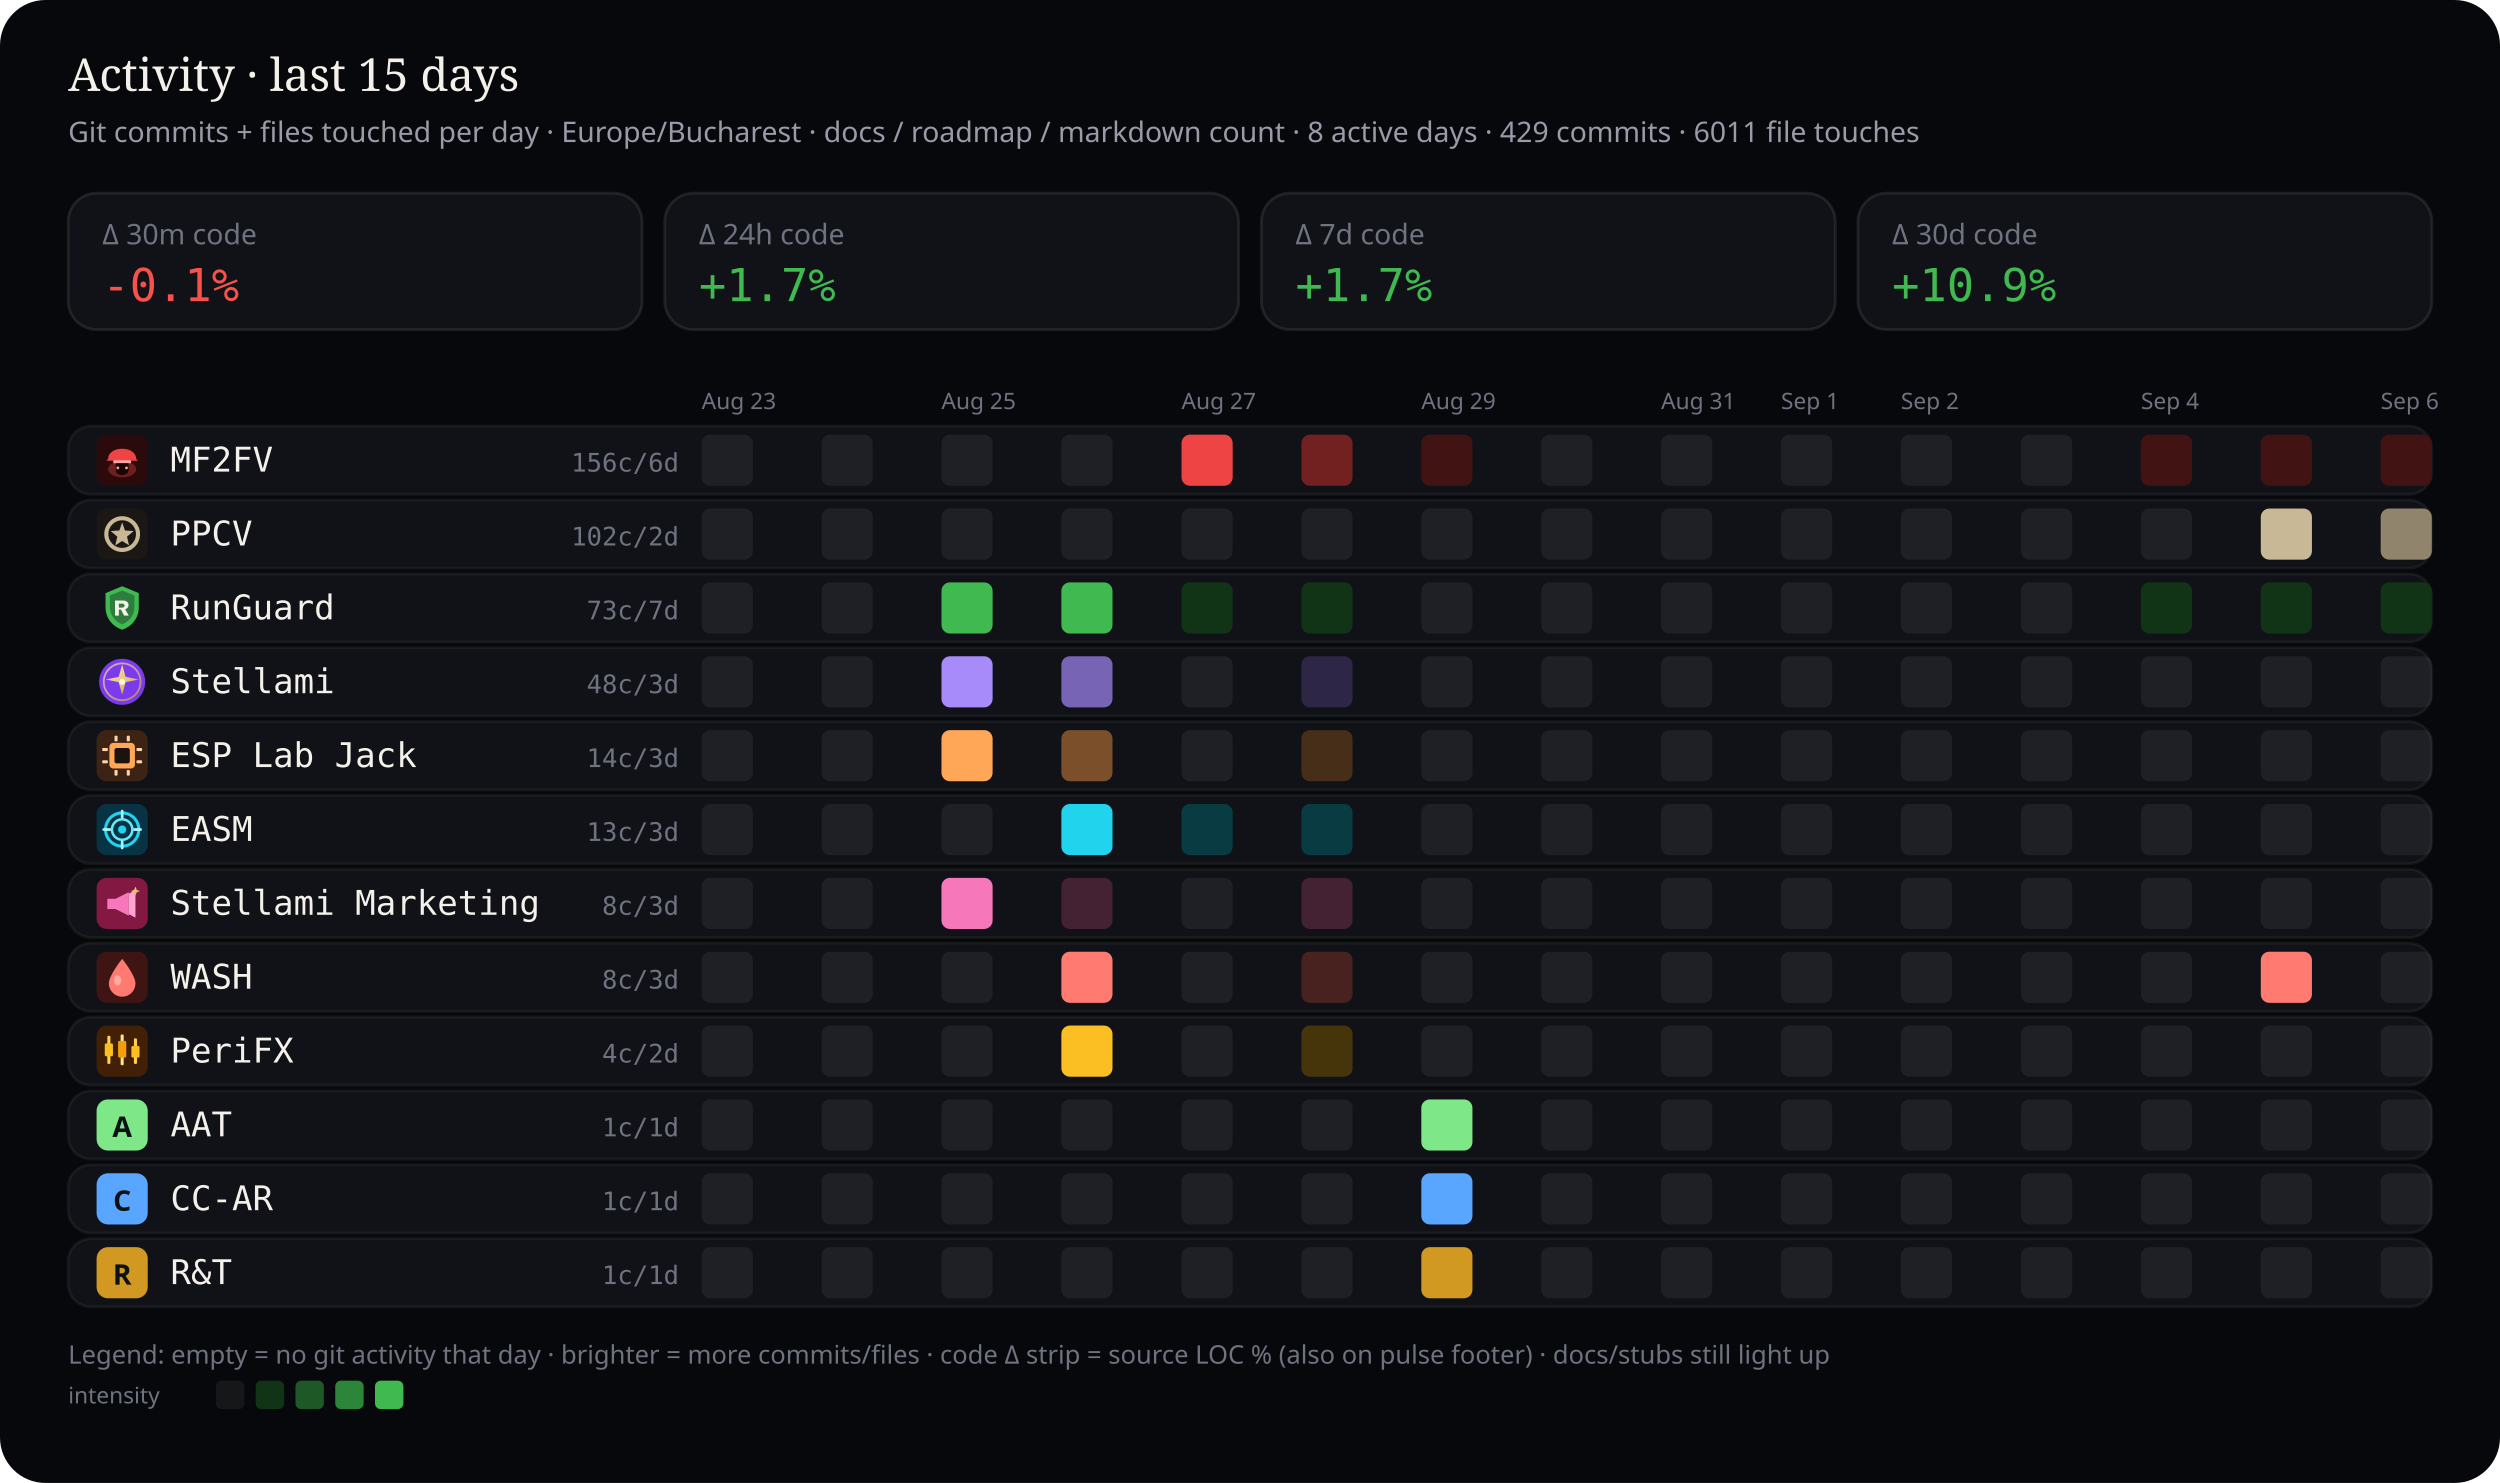
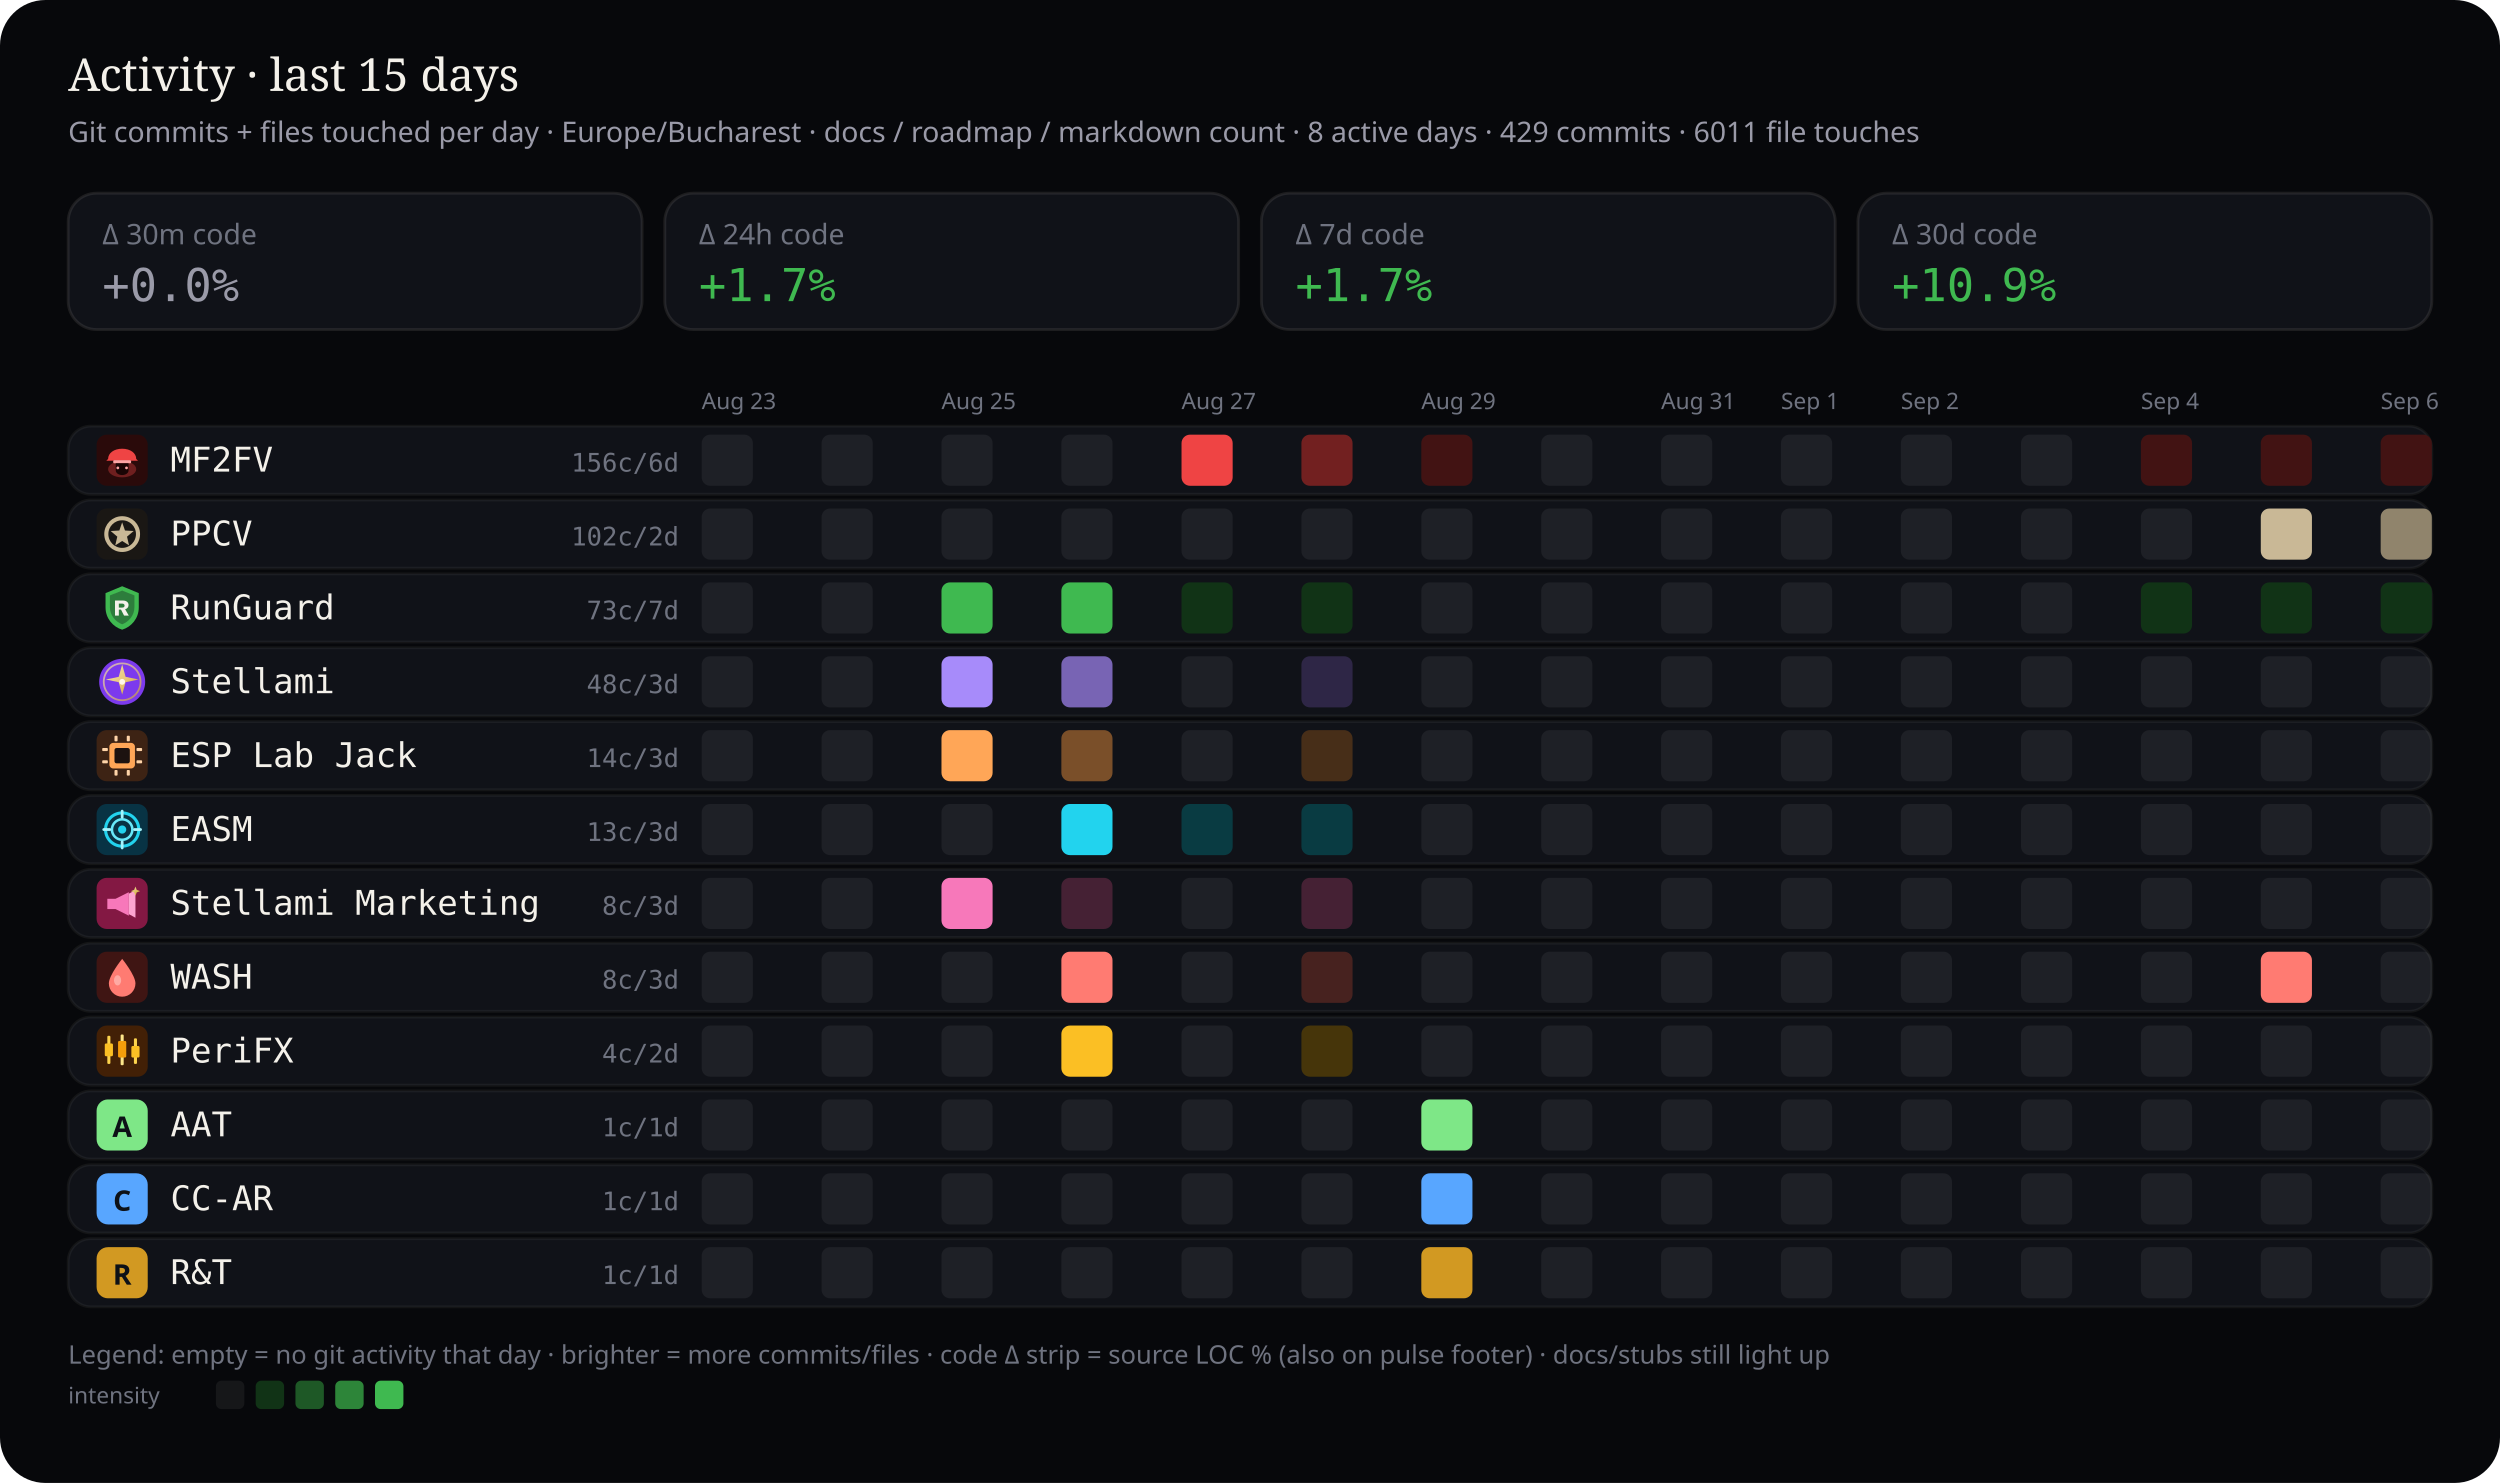
<svg xmlns="http://www.w3.org/2000/svg" viewBox="0 0 880 522" width="880" height="522" role="img" aria-label="Work activity last 15 days by stream — commits and files touched">
  <rect width="880" height="522" rx="16" fill="#07080b" />
  <text x="24" y="32" fill="#f4f1ea" font-size="16" font-family="ui-serif, Georgia, serif">Activity · last 15 days</text>
  <text x="24" y="50" fill="#9a9aa8" font-size="10" font-family="ui-sans-serif, system-ui, sans-serif">Git commits + files touched per day · Europe/Bucharest · docs / roadmap / markdown count · 8 active days · 429 commits · 6011 file touches</text>
  <defs>
    <clipPath id="wc-stream-label">
      <rect x="60.0" y="0" width="132.5" height="522" />
    </clipPath>
  </defs>
  <rect x="24" y="68" width="202" height="48" rx="10" fill="#101218" stroke="rgba(232,228,214,0.10)" />
  <text x="36" y="86" fill="#6f7380" font-size="10" font-family="ui-sans-serif, system-ui, sans-serif">Δ 30m code</text>
-   <text x="36" y="106" fill="#f85149" font-size="16" font-family="ui-monospace, SFMono-Regular, monospace">-0.1%</text>
+   <text x="36" y="106" fill="#9a9aa8" font-size="16" font-family="ui-monospace, SFMono-Regular, monospace">+0.0%</text>
  <rect x="234" y="68" width="202" height="48" rx="10" fill="#101218" stroke="rgba(232,228,214,0.10)" />
  <text x="246" y="86" fill="#6f7380" font-size="10" font-family="ui-sans-serif, system-ui, sans-serif">Δ 24h code</text>
  <text x="246" y="106" fill="#3fb950" font-size="16" font-family="ui-monospace, SFMono-Regular, monospace">+1.7%</text>
  <rect x="444" y="68" width="202" height="48" rx="10" fill="#101218" stroke="rgba(232,228,214,0.10)" />
  <text x="456" y="86" fill="#6f7380" font-size="10" font-family="ui-sans-serif, system-ui, sans-serif">Δ 7d code</text>
  <text x="456" y="106" fill="#3fb950" font-size="16" font-family="ui-monospace, SFMono-Regular, monospace">+1.7%</text>
  <rect x="654" y="68" width="202" height="48" rx="10" fill="#101218" stroke="rgba(232,228,214,0.10)" />
  <text x="666" y="86" fill="#6f7380" font-size="10" font-family="ui-sans-serif, system-ui, sans-serif">Δ 30d code</text>
  <text x="666" y="106" fill="#3fb950" font-size="16" font-family="ui-monospace, SFMono-Regular, monospace">+10.9%</text>
  <text x="247.0" y="144" fill="#6f7380" font-size="8" font-family="ui-sans-serif, system-ui, sans-serif">Aug 23</text>
  <text x="331.4" y="144" fill="#6f7380" font-size="8" font-family="ui-sans-serif, system-ui, sans-serif">Aug 25</text>
  <text x="415.9" y="144" fill="#6f7380" font-size="8" font-family="ui-sans-serif, system-ui, sans-serif">Aug 27</text>
  <text x="500.3" y="144" fill="#6f7380" font-size="8" font-family="ui-sans-serif, system-ui, sans-serif">Aug 29</text>
  <text x="584.7" y="144" fill="#6f7380" font-size="8" font-family="ui-sans-serif, system-ui, sans-serif">Aug 31</text>
  <text x="626.9" y="144" fill="#6f7380" font-size="8" font-family="ui-sans-serif, system-ui, sans-serif">Sep 1</text>
  <text x="669.1" y="144" fill="#6f7380" font-size="8" font-family="ui-sans-serif, system-ui, sans-serif">Sep 2</text>
  <text x="753.6" y="144" fill="#6f7380" font-size="8" font-family="ui-sans-serif, system-ui, sans-serif">Sep 4</text>
  <text x="838.0" y="144" fill="#6f7380" font-size="8" font-family="ui-sans-serif, system-ui, sans-serif">Sep 6</text>
  <rect x="24" y="150" width="832" height="24" rx="8" fill="#101218" stroke="rgba(232,228,214,0.06)" />
  <g id="stream_logo_mf2fv" class="stream_logo" data-stream="mf2fv" transform="translate(34.0,153.0) scale(0.9)" opacity="1.0">
    <rect width="20" height="20" rx="4" fill="#2a0a0a" />
    <ellipse cx="10" cy="13.5" rx="5.5" ry="3.2" fill="#ef4444" opacity=".35" />
    <path fill="#ef4444" d="M4.5 9.5 C4.5 7.2 6.8 5.5 10 5.5 S15.5 7.2 15.5 9.5 L16.2 10.2 H3.8 Z" />
    <rect x="6.5" y="10" width="7" height="1.2" rx="0.4" fill="#fca5a5" />
    <path fill="#1a0505" d="M7.5 11.2 h5 v2.8 c0 1-1.1 1.8-2.5 1.8 s-2.5-.8-2.5-1.8 v-2.8z" />
    <circle cx="8.3" cy="13" r="0.55" fill="#fca5a5" />
    <circle cx="11.7" cy="13" r="0.55" fill="#fca5a5" />
  </g>
  <use class="stream_logo" data-stream="mf2fv" href="#stream_logo_mf2fv" x="34.0" y="153.0" width="18" height="18" opacity="0" />
  <text x="60" y="166" fill="#f4f1ea" font-size="12" font-family="ui-monospace, SFMono-Regular, monospace" clip-path="url(#wc-stream-label)">MF2FV</text>
  <text x="239" y="166" fill="#6f7380" font-size="9" text-anchor="end" font-family="ui-monospace, SFMono-Regular, monospace">156c/6d</text>
  <rect x="247.0" y="153.0" width="18.0" height="18.0" rx="3" fill="rgba(255,255,255,0.06)" />
  <rect x="289.2" y="153.0" width="18.0" height="18.0" rx="3" fill="rgba(255,255,255,0.06)" />
  <rect x="331.4" y="153.0" width="18.0" height="18.0" rx="3" fill="rgba(255,255,255,0.06)" />
  <rect x="373.6" y="153.0" width="18.0" height="18.0" rx="3" fill="rgba(255,255,255,0.06)" />
  <rect x="415.9" y="153.0" width="18.0" height="18.0" rx="3" fill="#ef4444" />
  <rect x="458.1" y="153.0" width="18.0" height="18.0" rx="3" fill="#722020" />
  <rect x="500.3" y="153.0" width="18.0" height="18.0" rx="3" fill="#421313" />
  <rect x="542.5" y="153.0" width="18.0" height="18.0" rx="3" fill="rgba(255,255,255,0.06)" />
  <rect x="584.7" y="153.0" width="18.0" height="18.0" rx="3" fill="rgba(255,255,255,0.06)" />
  <rect x="626.9" y="153.0" width="18.0" height="18.0" rx="3" fill="rgba(255,255,255,0.06)" />
  <rect x="669.1" y="153.0" width="18.0" height="18.0" rx="3" fill="rgba(255,255,255,0.06)" />
  <rect x="711.4" y="153.0" width="18.0" height="18.0" rx="3" fill="rgba(255,255,255,0.06)" />
  <rect x="753.6" y="153.0" width="18.0" height="18.0" rx="3" fill="#421313" />
  <rect x="795.8" y="153.0" width="18.0" height="18.0" rx="3" fill="#421313" />
  <rect x="838.0" y="153.0" width="18.0" height="18.0" rx="3" fill="#421313" />
  <rect x="24" y="176" width="832" height="24" rx="8" fill="#101218" stroke="rgba(232,228,214,0.06)" />
  <g id="stream_logo_ppcv" class="stream_logo" data-stream="ppcv" transform="translate(34.0,179.0) scale(0.9)" opacity="1.0">
    <rect width="20" height="20" rx="4" fill="#1a1714" />
    <circle cx="10" cy="10" r="6.2" fill="none" stroke="#c9b896" stroke-width="1.6" />
    <path fill="#c9b896" d="M10 5.4 L11.1 8.6 L14.5 8.8 L11.9 11 L12.7 14.4 L10 12.7 L7.3 14.4 L8.1 11 L5.5 8.8 L8.9 8.6 Z" />
  </g>
  <use class="stream_logo" data-stream="ppcv" href="#stream_logo_ppcv" x="34.0" y="179.0" width="18" height="18" opacity="0" />
  <text x="60" y="192" fill="#f4f1ea" font-size="12" font-family="ui-monospace, SFMono-Regular, monospace" clip-path="url(#wc-stream-label)">PPCV</text>
  <text x="239" y="192" fill="#6f7380" font-size="9" text-anchor="end" font-family="ui-monospace, SFMono-Regular, monospace">102c/2d</text>
  <rect x="247.0" y="179.0" width="18.0" height="18.0" rx="3" fill="rgba(255,255,255,0.06)" />
  <rect x="289.2" y="179.0" width="18.0" height="18.0" rx="3" fill="rgba(255,255,255,0.06)" />
  <rect x="331.4" y="179.0" width="18.0" height="18.0" rx="3" fill="rgba(255,255,255,0.06)" />
  <rect x="373.6" y="179.0" width="18.0" height="18.0" rx="3" fill="rgba(255,255,255,0.06)" />
  <rect x="415.9" y="179.0" width="18.0" height="18.0" rx="3" fill="rgba(255,255,255,0.06)" />
  <rect x="458.1" y="179.0" width="18.0" height="18.0" rx="3" fill="rgba(255,255,255,0.06)" />
  <rect x="500.3" y="179.0" width="18.0" height="18.0" rx="3" fill="rgba(255,255,255,0.06)" />
  <rect x="542.5" y="179.0" width="18.0" height="18.0" rx="3" fill="rgba(255,255,255,0.06)" />
  <rect x="584.7" y="179.0" width="18.0" height="18.0" rx="3" fill="rgba(255,255,255,0.06)" />
  <rect x="626.9" y="179.0" width="18.0" height="18.0" rx="3" fill="rgba(255,255,255,0.06)" />
  <rect x="669.1" y="179.0" width="18.0" height="18.0" rx="3" fill="rgba(255,255,255,0.06)" />
  <rect x="711.4" y="179.0" width="18.0" height="18.0" rx="3" fill="rgba(255,255,255,0.06)" />
  <rect x="753.6" y="179.0" width="18.0" height="18.0" rx="3" fill="rgba(255,255,255,0.06)" />
  <rect x="795.8" y="179.0" width="18.0" height="18.0" rx="3" fill="#c9b896" />
  <rect x="838.0" y="179.0" width="18.0" height="18.0" rx="3" fill="#90846c" />
  <rect x="24" y="202" width="832" height="24" rx="8" fill="#101218" stroke="rgba(232,228,214,0.06)" />
  <g id="stream_logo_runguard" class="stream_logo" data-stream="runguard" transform="translate(34.0,205.0) scale(0.9)" opacity="1.0">
    <path fill="#3fb950" d="M10 1.5 L16.5 4.2 V9.8 C16.5 14.1 13.6 17.4 10 18.5 C6.4 17.4 3.5 14.1 3.5 9.8 V4.2 Z" />
    <path fill="#0d1117" fill-opacity=".35" d="M10 3.2 L14.8 5.1 V9.7 C14.8 12.9 12.6 15.4 10 16.4 C7.4 15.4 5.2 12.9 5.2 9.7 V5.1 Z" />
    <path fill="#f4f1ea" d="M7.2 7.1h3.1c1.35 0 2.2.7 2.2 1.75 0 .85-.5 1.45-1.35 1.65L12.6 13h-1.85l-1.2-2.35H8.7V13H7.2V7.1zm1.5 1.2v1.55h1.35c.55 0 .9-.28.9-.75s-.35-.8-.9-.8H8.7z" />
  </g>
  <use class="stream_logo" data-stream="runguard" href="#stream_logo_runguard" x="34.0" y="205.0" width="18" height="18" opacity="0" />
  <text x="60" y="218" fill="#f4f1ea" font-size="12" font-family="ui-monospace, SFMono-Regular, monospace" clip-path="url(#wc-stream-label)">RunGuard</text>
  <text x="239" y="218" fill="#6f7380" font-size="9" text-anchor="end" font-family="ui-monospace, SFMono-Regular, monospace">73c/7d</text>
  <rect x="247.0" y="205.0" width="18.0" height="18.0" rx="3" fill="rgba(255,255,255,0.06)" />
  <rect x="289.2" y="205.0" width="18.0" height="18.0" rx="3" fill="rgba(255,255,255,0.06)" />
  <rect x="331.4" y="205.0" width="18.0" height="18.0" rx="3" fill="#3fb950" />
  <rect x="373.6" y="205.0" width="18.0" height="18.0" rx="3" fill="#3fb950" />
  <rect x="415.9" y="205.0" width="18.0" height="18.0" rx="3" fill="#113316" />
  <rect x="458.1" y="205.0" width="18.0" height="18.0" rx="3" fill="#113316" />
  <rect x="500.3" y="205.0" width="18.0" height="18.0" rx="3" fill="rgba(255,255,255,0.06)" />
  <rect x="542.5" y="205.0" width="18.0" height="18.0" rx="3" fill="rgba(255,255,255,0.06)" />
  <rect x="584.7" y="205.0" width="18.0" height="18.0" rx="3" fill="rgba(255,255,255,0.06)" />
  <rect x="626.9" y="205.0" width="18.0" height="18.0" rx="3" fill="rgba(255,255,255,0.06)" />
  <rect x="669.1" y="205.0" width="18.0" height="18.0" rx="3" fill="rgba(255,255,255,0.06)" />
  <rect x="711.4" y="205.0" width="18.0" height="18.0" rx="3" fill="rgba(255,255,255,0.06)" />
  <rect x="753.6" y="205.0" width="18.0" height="18.0" rx="3" fill="#113316" />
  <rect x="795.8" y="205.0" width="18.0" height="18.0" rx="3" fill="#113316" />
  <rect x="838.0" y="205.0" width="18.0" height="18.0" rx="3" fill="#113316" />
  <rect x="24" y="228" width="832" height="24" rx="8" fill="#101218" stroke="rgba(232,228,214,0.06)" />
  <g id="stream_logo_stellami" class="stream_logo" data-stream="stellami" transform="translate(34.0,231.0) scale(0.9)" opacity="1.0">
    <defs>
      <linearGradient id="stream_logo_stellami-stellami-gold" x1="0%" y1="0%" x2="100%" y2="100%">
        <stop offset="0%" stop-color="#f5e6a8" />
        <stop offset="55%" stop-color="#e8c57a" />
        <stop offset="100%" stop-color="#c9a227" />
      </linearGradient>
    </defs>
    <circle cx="10" cy="10" r="9" fill="#7c3aed" />
    <circle cx="10" cy="10" r="7.2" fill="none" stroke="url(#stream_logo_stellami-stellami-gold)" stroke-width="0.7" opacity=".7" />
    <path fill="url(#stream_logo_stellami-stellami-gold)" d="M10 3.2 L11.35 8.05 L16.4 9.1 L11.35 10.15 L10 15 L8.65 10.15 L3.6 9.1 L8.65 8.05 Z" />
    <circle cx="10" cy="10" r="1.15" fill="#fff8e8" />
  </g>
  <use class="stream_logo" data-stream="stellami" href="#stream_logo_stellami" x="34.0" y="231.0" width="18" height="18" opacity="0" />
  <text x="60" y="244" fill="#f4f1ea" font-size="12" font-family="ui-monospace, SFMono-Regular, monospace" clip-path="url(#wc-stream-label)">Stellami</text>
  <text x="239" y="244" fill="#6f7380" font-size="9" text-anchor="end" font-family="ui-monospace, SFMono-Regular, monospace">48c/3d</text>
  <rect x="247.0" y="231.0" width="18.0" height="18.0" rx="3" fill="rgba(255,255,255,0.06)" />
  <rect x="289.2" y="231.0" width="18.0" height="18.0" rx="3" fill="rgba(255,255,255,0.06)" />
  <rect x="331.4" y="231.0" width="18.0" height="18.0" rx="3" fill="#a78bfa" />
  <rect x="373.6" y="231.0" width="18.0" height="18.0" rx="3" fill="#7864b4" />
  <rect x="415.9" y="231.0" width="18.0" height="18.0" rx="3" fill="rgba(255,255,255,0.06)" />
  <rect x="458.1" y="231.0" width="18.0" height="18.0" rx="3" fill="#2e2646" />
  <rect x="500.3" y="231.0" width="18.0" height="18.0" rx="3" fill="rgba(255,255,255,0.06)" />
  <rect x="542.5" y="231.0" width="18.0" height="18.0" rx="3" fill="rgba(255,255,255,0.06)" />
  <rect x="584.7" y="231.0" width="18.0" height="18.0" rx="3" fill="rgba(255,255,255,0.06)" />
  <rect x="626.9" y="231.0" width="18.0" height="18.0" rx="3" fill="rgba(255,255,255,0.06)" />
  <rect x="669.1" y="231.0" width="18.0" height="18.0" rx="3" fill="rgba(255,255,255,0.06)" />
  <rect x="711.4" y="231.0" width="18.0" height="18.0" rx="3" fill="rgba(255,255,255,0.06)" />
  <rect x="753.6" y="231.0" width="18.0" height="18.0" rx="3" fill="rgba(255,255,255,0.06)" />
  <rect x="795.8" y="231.0" width="18.0" height="18.0" rx="3" fill="rgba(255,255,255,0.06)" />
  <rect x="838.0" y="231.0" width="18.0" height="18.0" rx="3" fill="rgba(255,255,255,0.06)" />
  <rect x="24" y="254" width="832" height="24" rx="8" fill="#101218" stroke="rgba(232,228,214,0.06)" />
  <g id="stream_logo_esp-lab-jack" class="stream_logo" data-stream="esp-lab-jack" transform="translate(34.0,257.0) scale(0.9)" opacity="1.0">
    <rect width="20" height="20" rx="4" fill="#3d2314" />
    <rect x="5" y="5" width="10" height="10" rx="1.5" fill="#ffa657" />
    <rect x="7" y="7" width="6" height="6" rx="0.8" fill="#1c1210" />
    <rect x="2.2" y="7" width="2.2" height="1.2" rx="0.3" fill="#ffd4a8" />
    <rect x="2.2" y="11.8" width="2.2" height="1.2" rx="0.3" fill="#ffd4a8" />
    <rect x="15.6" y="7" width="2.2" height="1.2" rx="0.3" fill="#ffd4a8" />
    <rect x="15.6" y="11.8" width="2.2" height="1.2" rx="0.3" fill="#ffd4a8" />
    <rect x="7" y="2.2" width="1.2" height="2.2" rx="0.3" fill="#ffd4a8" />
    <rect x="11.8" y="2.2" width="1.2" height="2.2" rx="0.3" fill="#ffd4a8" />
    <rect x="7" y="15.6" width="1.2" height="2.2" rx="0.3" fill="#ffd4a8" />
    <rect x="11.8" y="15.6" width="1.2" height="2.2" rx="0.3" fill="#ffd4a8" />
  </g>
  <use class="stream_logo" data-stream="esp-lab-jack" href="#stream_logo_esp-lab-jack" x="34.0" y="257.0" width="18" height="18" opacity="0" />
  <text x="60" y="270" fill="#f4f1ea" font-size="12" font-family="ui-monospace, SFMono-Regular, monospace" clip-path="url(#wc-stream-label)">ESP Lab Jack</text>
  <text x="239" y="270" fill="#6f7380" font-size="9" text-anchor="end" font-family="ui-monospace, SFMono-Regular, monospace">14c/3d</text>
  <rect x="247.0" y="257.0" width="18.0" height="18.0" rx="3" fill="rgba(255,255,255,0.06)" />
  <rect x="289.2" y="257.0" width="18.0" height="18.0" rx="3" fill="rgba(255,255,255,0.06)" />
  <rect x="331.4" y="257.0" width="18.0" height="18.0" rx="3" fill="#ffa657" />
  <rect x="373.6" y="257.0" width="18.0" height="18.0" rx="3" fill="#7a4f29" />
  <rect x="415.9" y="257.0" width="18.0" height="18.0" rx="3" fill="rgba(255,255,255,0.06)" />
  <rect x="458.1" y="257.0" width="18.0" height="18.0" rx="3" fill="#472e18" />
  <rect x="500.3" y="257.0" width="18.0" height="18.0" rx="3" fill="rgba(255,255,255,0.06)" />
  <rect x="542.5" y="257.0" width="18.0" height="18.0" rx="3" fill="rgba(255,255,255,0.06)" />
  <rect x="584.7" y="257.0" width="18.0" height="18.0" rx="3" fill="rgba(255,255,255,0.06)" />
  <rect x="626.9" y="257.0" width="18.0" height="18.0" rx="3" fill="rgba(255,255,255,0.06)" />
  <rect x="669.1" y="257.0" width="18.0" height="18.0" rx="3" fill="rgba(255,255,255,0.06)" />
  <rect x="711.4" y="257.0" width="18.0" height="18.0" rx="3" fill="rgba(255,255,255,0.06)" />
  <rect x="753.6" y="257.0" width="18.0" height="18.0" rx="3" fill="rgba(255,255,255,0.06)" />
  <rect x="795.8" y="257.0" width="18.0" height="18.0" rx="3" fill="rgba(255,255,255,0.06)" />
  <rect x="838.0" y="257.0" width="18.0" height="18.0" rx="3" fill="rgba(255,255,255,0.06)" />
  <rect x="24" y="280" width="832" height="24" rx="8" fill="#101218" stroke="rgba(232,228,214,0.06)" />
  <g id="stream_logo_easm" class="stream_logo" data-stream="easm" transform="translate(34.0,283.0) scale(0.9)" opacity="1.0">
    <rect width="20" height="20" rx="4" fill="#083344" />
    <circle cx="10" cy="10" r="6.5" fill="none" stroke="#22d3ee" stroke-width="1.2" />
    <circle cx="10" cy="10" r="4" fill="none" stroke="#67e8f9" stroke-width="1" />
    <circle cx="10" cy="10" r="1.6" fill="#22d3ee" />
    <path d="M10 2.8 V5.2 M10 14.8 V17.2 M2.8 10 H5.2 M14.8 10 H17.2" stroke="#a5f3fc" stroke-width="1.1" stroke-linecap="round" />
  </g>
  <use class="stream_logo" data-stream="easm" href="#stream_logo_easm" x="34.0" y="283.0" width="18" height="18" opacity="0" />
  <text x="60" y="296" fill="#f4f1ea" font-size="12" font-family="ui-monospace, SFMono-Regular, monospace" clip-path="url(#wc-stream-label)">EASM</text>
  <text x="239" y="296" fill="#6f7380" font-size="9" text-anchor="end" font-family="ui-monospace, SFMono-Regular, monospace">13c/3d</text>
  <rect x="247.0" y="283.0" width="18.0" height="18.0" rx="3" fill="rgba(255,255,255,0.06)" />
  <rect x="289.2" y="283.0" width="18.0" height="18.0" rx="3" fill="rgba(255,255,255,0.06)" />
  <rect x="331.4" y="283.0" width="18.0" height="18.0" rx="3" fill="rgba(255,255,255,0.06)" />
  <rect x="373.6" y="283.0" width="18.0" height="18.0" rx="3" fill="#22d3ee" />
  <rect x="415.9" y="283.0" width="18.0" height="18.0" rx="3" fill="#093b42" />
  <rect x="458.1" y="283.0" width="18.0" height="18.0" rx="3" fill="#093b42" />
  <rect x="500.3" y="283.0" width="18.0" height="18.0" rx="3" fill="rgba(255,255,255,0.06)" />
  <rect x="542.5" y="283.0" width="18.0" height="18.0" rx="3" fill="rgba(255,255,255,0.06)" />
  <rect x="584.7" y="283.0" width="18.0" height="18.0" rx="3" fill="rgba(255,255,255,0.06)" />
  <rect x="626.9" y="283.0" width="18.0" height="18.0" rx="3" fill="rgba(255,255,255,0.06)" />
  <rect x="669.1" y="283.0" width="18.0" height="18.0" rx="3" fill="rgba(255,255,255,0.06)" />
  <rect x="711.4" y="283.0" width="18.0" height="18.0" rx="3" fill="rgba(255,255,255,0.06)" />
  <rect x="753.6" y="283.0" width="18.0" height="18.0" rx="3" fill="rgba(255,255,255,0.06)" />
  <rect x="795.8" y="283.0" width="18.0" height="18.0" rx="3" fill="rgba(255,255,255,0.06)" />
  <rect x="838.0" y="283.0" width="18.0" height="18.0" rx="3" fill="rgba(255,255,255,0.06)" />
  <rect x="24" y="306" width="832" height="24" rx="8" fill="#101218" stroke="rgba(232,228,214,0.06)" />
  <g id="stream_logo_stellami-marketing" class="stream_logo" data-stream="stellami-marketing" transform="translate(34.0,309.0) scale(0.9)" opacity="1.0">
    <defs>
      <linearGradient id="stream_logo_stellami-marketing-smkt-gold" x1="0%" y1="0%" x2="100%" y2="100%">
        <stop offset="0%" stop-color="#f5e6a8" />
        <stop offset="100%" stop-color="#c9a227" />
      </linearGradient>
    </defs>
    <rect width="20" height="20" rx="4" fill="#831843" />
    <path fill="#f778ba" d="M4.2 8.2h3.2l5.2-2.6v9.2l-5.2-2.6H4.2z" />
    <path fill="#fda4d0" d="M12.6 6.2l2.6-1.4v10.8l-2.6-1.4z" />
    <path fill="url(#stream_logo_stellami-marketing-smkt-gold)" d="M15.2 3.4 L15.7 4.7 L17 5.2 L15.7 5.7 L15.2 7 L14.7 5.7 L13.4 5.2 L14.7 4.7 Z" />
  </g>
  <use class="stream_logo" data-stream="stellami-marketing" href="#stream_logo_stellami-marketing" x="34.0" y="309.0" width="18" height="18" opacity="0" />
  <text x="60" y="322" fill="#f4f1ea" font-size="12" font-family="ui-monospace, SFMono-Regular, monospace" clip-path="url(#wc-stream-label)">Stellami Marketing</text>
  <text x="239" y="322" fill="#6f7380" font-size="9" text-anchor="end" font-family="ui-monospace, SFMono-Regular, monospace">8c/3d</text>
  <rect x="247.0" y="309.0" width="18.0" height="18.0" rx="3" fill="rgba(255,255,255,0.06)" />
  <rect x="289.2" y="309.0" width="18.0" height="18.0" rx="3" fill="rgba(255,255,255,0.06)" />
  <rect x="331.4" y="309.0" width="18.0" height="18.0" rx="3" fill="#f778ba" />
  <rect x="373.6" y="309.0" width="18.0" height="18.0" rx="3" fill="#452134" />
  <rect x="415.9" y="309.0" width="18.0" height="18.0" rx="3" fill="rgba(255,255,255,0.06)" />
  <rect x="458.1" y="309.0" width="18.0" height="18.0" rx="3" fill="#452134" />
  <rect x="500.3" y="309.0" width="18.0" height="18.0" rx="3" fill="rgba(255,255,255,0.06)" />
  <rect x="542.5" y="309.0" width="18.0" height="18.0" rx="3" fill="rgba(255,255,255,0.06)" />
  <rect x="584.7" y="309.0" width="18.0" height="18.0" rx="3" fill="rgba(255,255,255,0.06)" />
  <rect x="626.9" y="309.0" width="18.0" height="18.0" rx="3" fill="rgba(255,255,255,0.06)" />
  <rect x="669.1" y="309.0" width="18.0" height="18.0" rx="3" fill="rgba(255,255,255,0.06)" />
  <rect x="711.4" y="309.0" width="18.0" height="18.0" rx="3" fill="rgba(255,255,255,0.06)" />
  <rect x="753.6" y="309.0" width="18.0" height="18.0" rx="3" fill="rgba(255,255,255,0.06)" />
  <rect x="795.8" y="309.0" width="18.0" height="18.0" rx="3" fill="rgba(255,255,255,0.06)" />
  <rect x="838.0" y="309.0" width="18.0" height="18.0" rx="3" fill="rgba(255,255,255,0.06)" />
  <rect x="24" y="332" width="832" height="24" rx="8" fill="#101218" stroke="rgba(232,228,214,0.06)" />
  <g id="stream_logo_wash" class="stream_logo" data-stream="wash" transform="translate(34.0,335.0) scale(0.9)" opacity="1.0">
    <rect width="20" height="20" rx="4" fill="#3f1513" />
    <path fill="#ff7b72" d="M10 2.8 C10 2.8 15.2 9.2 15.2 12.4 A5.2 5.2 0 0 1 4.8 12.4 C4.8 9.2 10 2.8 10 2.8 Z" />
    <ellipse cx="8.2" cy="11.2" rx="1.4" ry="2" fill="#ffd0cc" opacity=".55" />
  </g>
  <use class="stream_logo" data-stream="wash" href="#stream_logo_wash" x="34.0" y="335.0" width="18" height="18" opacity="0" />
  <text x="60" y="348" fill="#f4f1ea" font-size="12" font-family="ui-monospace, SFMono-Regular, monospace" clip-path="url(#wc-stream-label)">WASH</text>
  <text x="239" y="348" fill="#6f7380" font-size="9" text-anchor="end" font-family="ui-monospace, SFMono-Regular, monospace">8c/3d</text>
  <rect x="247.0" y="335.0" width="18.0" height="18.0" rx="3" fill="rgba(255,255,255,0.06)" />
  <rect x="289.2" y="335.0" width="18.0" height="18.0" rx="3" fill="rgba(255,255,255,0.06)" />
  <rect x="331.4" y="335.0" width="18.0" height="18.0" rx="3" fill="rgba(255,255,255,0.06)" />
  <rect x="373.6" y="335.0" width="18.0" height="18.0" rx="3" fill="#ff7b72" />
  <rect x="415.9" y="335.0" width="18.0" height="18.0" rx="3" fill="rgba(255,255,255,0.06)" />
  <rect x="458.1" y="335.0" width="18.0" height="18.0" rx="3" fill="#47221f" />
  <rect x="500.3" y="335.0" width="18.0" height="18.0" rx="3" fill="rgba(255,255,255,0.06)" />
  <rect x="542.5" y="335.0" width="18.0" height="18.0" rx="3" fill="rgba(255,255,255,0.06)" />
  <rect x="584.7" y="335.0" width="18.0" height="18.0" rx="3" fill="rgba(255,255,255,0.06)" />
  <rect x="626.9" y="335.0" width="18.0" height="18.0" rx="3" fill="rgba(255,255,255,0.06)" />
  <rect x="669.1" y="335.0" width="18.0" height="18.0" rx="3" fill="rgba(255,255,255,0.06)" />
  <rect x="711.4" y="335.0" width="18.0" height="18.0" rx="3" fill="rgba(255,255,255,0.06)" />
  <rect x="753.6" y="335.0" width="18.0" height="18.0" rx="3" fill="rgba(255,255,255,0.06)" />
  <rect x="795.8" y="335.0" width="18.0" height="18.0" rx="3" fill="#ff7b72" />
  <rect x="838.0" y="335.0" width="18.0" height="18.0" rx="3" fill="rgba(255,255,255,0.06)" />
  <rect x="24" y="358" width="832" height="24" rx="8" fill="#101218" stroke="rgba(232,228,214,0.06)" />
  <g id="stream_logo_peri" class="stream_logo" data-stream="peri" transform="translate(34.0,361.0) scale(0.9)" opacity="1.0">
    <rect width="20" height="20" rx="4" fill="#422006" />
    <rect x="4.2" y="4" width="1.2" height="11" rx="0.4" fill="#fcd34d" />
    <rect x="3.2" y="7" width="3.2" height="5" rx="0.5" fill="#fbbf24" />
    <rect x="9.4" y="3.5" width="1.2" height="12" rx="0.4" fill="#fde68a" />
    <rect x="8.4" y="6" width="3.2" height="6.5" rx="0.5" fill="#f59e0b" />
    <rect x="14.6" y="5" width="1.2" height="10" rx="0.4" fill="#fcd34d" />
    <rect x="13.6" y="8" width="3.2" height="4.5" rx="0.5" fill="#fbbf24" />
  </g>
  <use class="stream_logo" data-stream="peri" href="#stream_logo_peri" x="34.0" y="361.0" width="18" height="18" opacity="0" />
  <text x="60" y="374" fill="#f4f1ea" font-size="12" font-family="ui-monospace, SFMono-Regular, monospace" clip-path="url(#wc-stream-label)">PeriFX</text>
  <text x="239" y="374" fill="#6f7380" font-size="9" text-anchor="end" font-family="ui-monospace, SFMono-Regular, monospace">4c/2d</text>
  <rect x="247.0" y="361.0" width="18.0" height="18.0" rx="3" fill="rgba(255,255,255,0.06)" />
  <rect x="289.2" y="361.0" width="18.0" height="18.0" rx="3" fill="rgba(255,255,255,0.06)" />
  <rect x="331.4" y="361.0" width="18.0" height="18.0" rx="3" fill="rgba(255,255,255,0.06)" />
  <rect x="373.6" y="361.0" width="18.0" height="18.0" rx="3" fill="#fbbf24" />
  <rect x="415.9" y="361.0" width="18.0" height="18.0" rx="3" fill="rgba(255,255,255,0.06)" />
  <rect x="458.1" y="361.0" width="18.0" height="18.0" rx="3" fill="#46350a" />
  <rect x="500.3" y="361.0" width="18.0" height="18.0" rx="3" fill="rgba(255,255,255,0.06)" />
  <rect x="542.5" y="361.0" width="18.0" height="18.0" rx="3" fill="rgba(255,255,255,0.06)" />
  <rect x="584.7" y="361.0" width="18.0" height="18.0" rx="3" fill="rgba(255,255,255,0.06)" />
  <rect x="626.9" y="361.0" width="18.0" height="18.0" rx="3" fill="rgba(255,255,255,0.06)" />
  <rect x="669.1" y="361.0" width="18.0" height="18.0" rx="3" fill="rgba(255,255,255,0.06)" />
  <rect x="711.4" y="361.0" width="18.0" height="18.0" rx="3" fill="rgba(255,255,255,0.06)" />
  <rect x="753.6" y="361.0" width="18.0" height="18.0" rx="3" fill="rgba(255,255,255,0.06)" />
  <rect x="795.8" y="361.0" width="18.0" height="18.0" rx="3" fill="rgba(255,255,255,0.06)" />
  <rect x="838.0" y="361.0" width="18.0" height="18.0" rx="3" fill="rgba(255,255,255,0.06)" />
  <rect x="24" y="384" width="832" height="24" rx="8" fill="#101218" stroke="rgba(232,228,214,0.06)" />
  <g id="stream_logo_aat" class="stream_logo" data-stream="aat" opacity="1.0">
    <rect x="34.0" y="387.0" width="18" height="18" rx="4" fill="#7ee787" />
    <text x="43.0" y="400.2" text-anchor="middle" fill="#0d1117" font-size="10" font-family="ui-sans-serif, system-ui, sans-serif" font-weight="700">A</text>
  </g>
  <text x="60" y="400" fill="#f4f1ea" font-size="12" font-family="ui-monospace, SFMono-Regular, monospace" clip-path="url(#wc-stream-label)">AAT</text>
  <text x="239" y="400" fill="#6f7380" font-size="9" text-anchor="end" font-family="ui-monospace, SFMono-Regular, monospace">1c/1d</text>
  <rect x="247.0" y="387.0" width="18.0" height="18.0" rx="3" fill="rgba(255,255,255,0.06)" />
  <rect x="289.2" y="387.0" width="18.0" height="18.0" rx="3" fill="rgba(255,255,255,0.06)" />
  <rect x="331.4" y="387.0" width="18.0" height="18.0" rx="3" fill="rgba(255,255,255,0.06)" />
  <rect x="373.6" y="387.0" width="18.0" height="18.0" rx="3" fill="rgba(255,255,255,0.06)" />
  <rect x="415.9" y="387.0" width="18.0" height="18.0" rx="3" fill="rgba(255,255,255,0.06)" />
  <rect x="458.1" y="387.0" width="18.0" height="18.0" rx="3" fill="rgba(255,255,255,0.06)" />
  <rect x="500.3" y="387.0" width="18.0" height="18.0" rx="3" fill="#7ee787" />
  <rect x="542.5" y="387.0" width="18.0" height="18.0" rx="3" fill="rgba(255,255,255,0.06)" />
  <rect x="584.7" y="387.0" width="18.0" height="18.0" rx="3" fill="rgba(255,255,255,0.06)" />
  <rect x="626.9" y="387.0" width="18.0" height="18.0" rx="3" fill="rgba(255,255,255,0.06)" />
  <rect x="669.1" y="387.0" width="18.0" height="18.0" rx="3" fill="rgba(255,255,255,0.06)" />
  <rect x="711.4" y="387.0" width="18.0" height="18.0" rx="3" fill="rgba(255,255,255,0.06)" />
  <rect x="753.6" y="387.0" width="18.0" height="18.0" rx="3" fill="rgba(255,255,255,0.06)" />
  <rect x="795.8" y="387.0" width="18.0" height="18.0" rx="3" fill="rgba(255,255,255,0.06)" />
  <rect x="838.0" y="387.0" width="18.0" height="18.0" rx="3" fill="rgba(255,255,255,0.06)" />
  <rect x="24" y="410" width="832" height="24" rx="8" fill="#101218" stroke="rgba(232,228,214,0.06)" />
  <g id="stream_logo_cc-ar" class="stream_logo" data-stream="cc-ar" opacity="1.0">
    <rect x="34.0" y="413.0" width="18" height="18" rx="4" fill="#58a6ff" />
    <text x="43.0" y="426.2" text-anchor="middle" fill="#0d1117" font-size="10" font-family="ui-sans-serif, system-ui, sans-serif" font-weight="700">C</text>
  </g>
  <text x="60" y="426" fill="#f4f1ea" font-size="12" font-family="ui-monospace, SFMono-Regular, monospace" clip-path="url(#wc-stream-label)">CC-AR</text>
  <text x="239" y="426" fill="#6f7380" font-size="9" text-anchor="end" font-family="ui-monospace, SFMono-Regular, monospace">1c/1d</text>
  <rect x="247.0" y="413.0" width="18.0" height="18.0" rx="3" fill="rgba(255,255,255,0.06)" />
  <rect x="289.2" y="413.0" width="18.0" height="18.0" rx="3" fill="rgba(255,255,255,0.06)" />
  <rect x="331.4" y="413.0" width="18.0" height="18.0" rx="3" fill="rgba(255,255,255,0.06)" />
  <rect x="373.6" y="413.0" width="18.0" height="18.0" rx="3" fill="rgba(255,255,255,0.06)" />
  <rect x="415.9" y="413.0" width="18.0" height="18.0" rx="3" fill="rgba(255,255,255,0.06)" />
  <rect x="458.1" y="413.0" width="18.0" height="18.0" rx="3" fill="rgba(255,255,255,0.06)" />
  <rect x="500.3" y="413.0" width="18.0" height="18.0" rx="3" fill="#58a6ff" />
  <rect x="542.5" y="413.0" width="18.0" height="18.0" rx="3" fill="rgba(255,255,255,0.06)" />
  <rect x="584.7" y="413.0" width="18.0" height="18.0" rx="3" fill="rgba(255,255,255,0.06)" />
  <rect x="626.9" y="413.0" width="18.0" height="18.0" rx="3" fill="rgba(255,255,255,0.06)" />
  <rect x="669.1" y="413.0" width="18.0" height="18.0" rx="3" fill="rgba(255,255,255,0.06)" />
  <rect x="711.4" y="413.0" width="18.0" height="18.0" rx="3" fill="rgba(255,255,255,0.06)" />
  <rect x="753.6" y="413.0" width="18.0" height="18.0" rx="3" fill="rgba(255,255,255,0.06)" />
  <rect x="795.8" y="413.0" width="18.0" height="18.0" rx="3" fill="rgba(255,255,255,0.06)" />
  <rect x="838.0" y="413.0" width="18.0" height="18.0" rx="3" fill="rgba(255,255,255,0.06)" />
  <rect x="24" y="436" width="832" height="24" rx="8" fill="#101218" stroke="rgba(232,228,214,0.06)" />
  <g id="stream_logo_rt" class="stream_logo" data-stream="rt" opacity="1.0">
    <rect x="34.0" y="439.0" width="18" height="18" rx="4" fill="#d29922" />
    <text x="43.0" y="452.2" text-anchor="middle" fill="#0d1117" font-size="10" font-family="ui-sans-serif, system-ui, sans-serif" font-weight="700">R</text>
  </g>
  <text x="60" y="452" fill="#f4f1ea" font-size="12" font-family="ui-monospace, SFMono-Regular, monospace" clip-path="url(#wc-stream-label)">R&amp;T</text>
  <text x="239" y="452" fill="#6f7380" font-size="9" text-anchor="end" font-family="ui-monospace, SFMono-Regular, monospace">1c/1d</text>
  <rect x="247.0" y="439.0" width="18.0" height="18.0" rx="3" fill="rgba(255,255,255,0.06)" />
  <rect x="289.2" y="439.0" width="18.0" height="18.0" rx="3" fill="rgba(255,255,255,0.06)" />
  <rect x="331.4" y="439.0" width="18.0" height="18.0" rx="3" fill="rgba(255,255,255,0.06)" />
  <rect x="373.6" y="439.0" width="18.0" height="18.0" rx="3" fill="rgba(255,255,255,0.06)" />
  <rect x="415.9" y="439.0" width="18.0" height="18.0" rx="3" fill="rgba(255,255,255,0.06)" />
  <rect x="458.1" y="439.0" width="18.0" height="18.0" rx="3" fill="rgba(255,255,255,0.06)" />
  <rect x="500.3" y="439.0" width="18.0" height="18.0" rx="3" fill="#d29922" />
  <rect x="542.5" y="439.0" width="18.0" height="18.0" rx="3" fill="rgba(255,255,255,0.06)" />
  <rect x="584.7" y="439.0" width="18.0" height="18.0" rx="3" fill="rgba(255,255,255,0.06)" />
  <rect x="626.9" y="439.0" width="18.0" height="18.0" rx="3" fill="rgba(255,255,255,0.06)" />
  <rect x="669.1" y="439.0" width="18.0" height="18.0" rx="3" fill="rgba(255,255,255,0.06)" />
  <rect x="711.4" y="439.0" width="18.0" height="18.0" rx="3" fill="rgba(255,255,255,0.06)" />
  <rect x="753.6" y="439.0" width="18.0" height="18.0" rx="3" fill="rgba(255,255,255,0.06)" />
  <rect x="795.8" y="439.0" width="18.0" height="18.0" rx="3" fill="rgba(255,255,255,0.06)" />
  <rect x="838.0" y="439.0" width="18.0" height="18.0" rx="3" fill="rgba(255,255,255,0.06)" />
  <text x="24" y="480" fill="#6f7380" font-size="9" font-family="ui-sans-serif, system-ui, sans-serif">Legend: empty = no git activity that day · brighter = more commits/files · code Δ strip = source LOC % (also on pulse footer) · docs/stubs still light up</text>
  <text x="24" y="494" fill="#6f7380" font-size="8" font-family="ui-sans-serif, system-ui, sans-serif">intensity</text>
  <rect x="76" y="486" width="10" height="10" rx="2" fill="rgba(255,255,255,0.06)" />
  <rect x="90" y="486" width="10" height="10" rx="2" fill="#113316" />
  <rect x="104" y="486" width="10" height="10" rx="2" fill="#1e5826" />
  <rect x="118" y="486" width="10" height="10" rx="2" fill="#2d8539" />
  <rect x="132" y="486" width="10" height="10" rx="2" fill="#3fb950" />
</svg>
